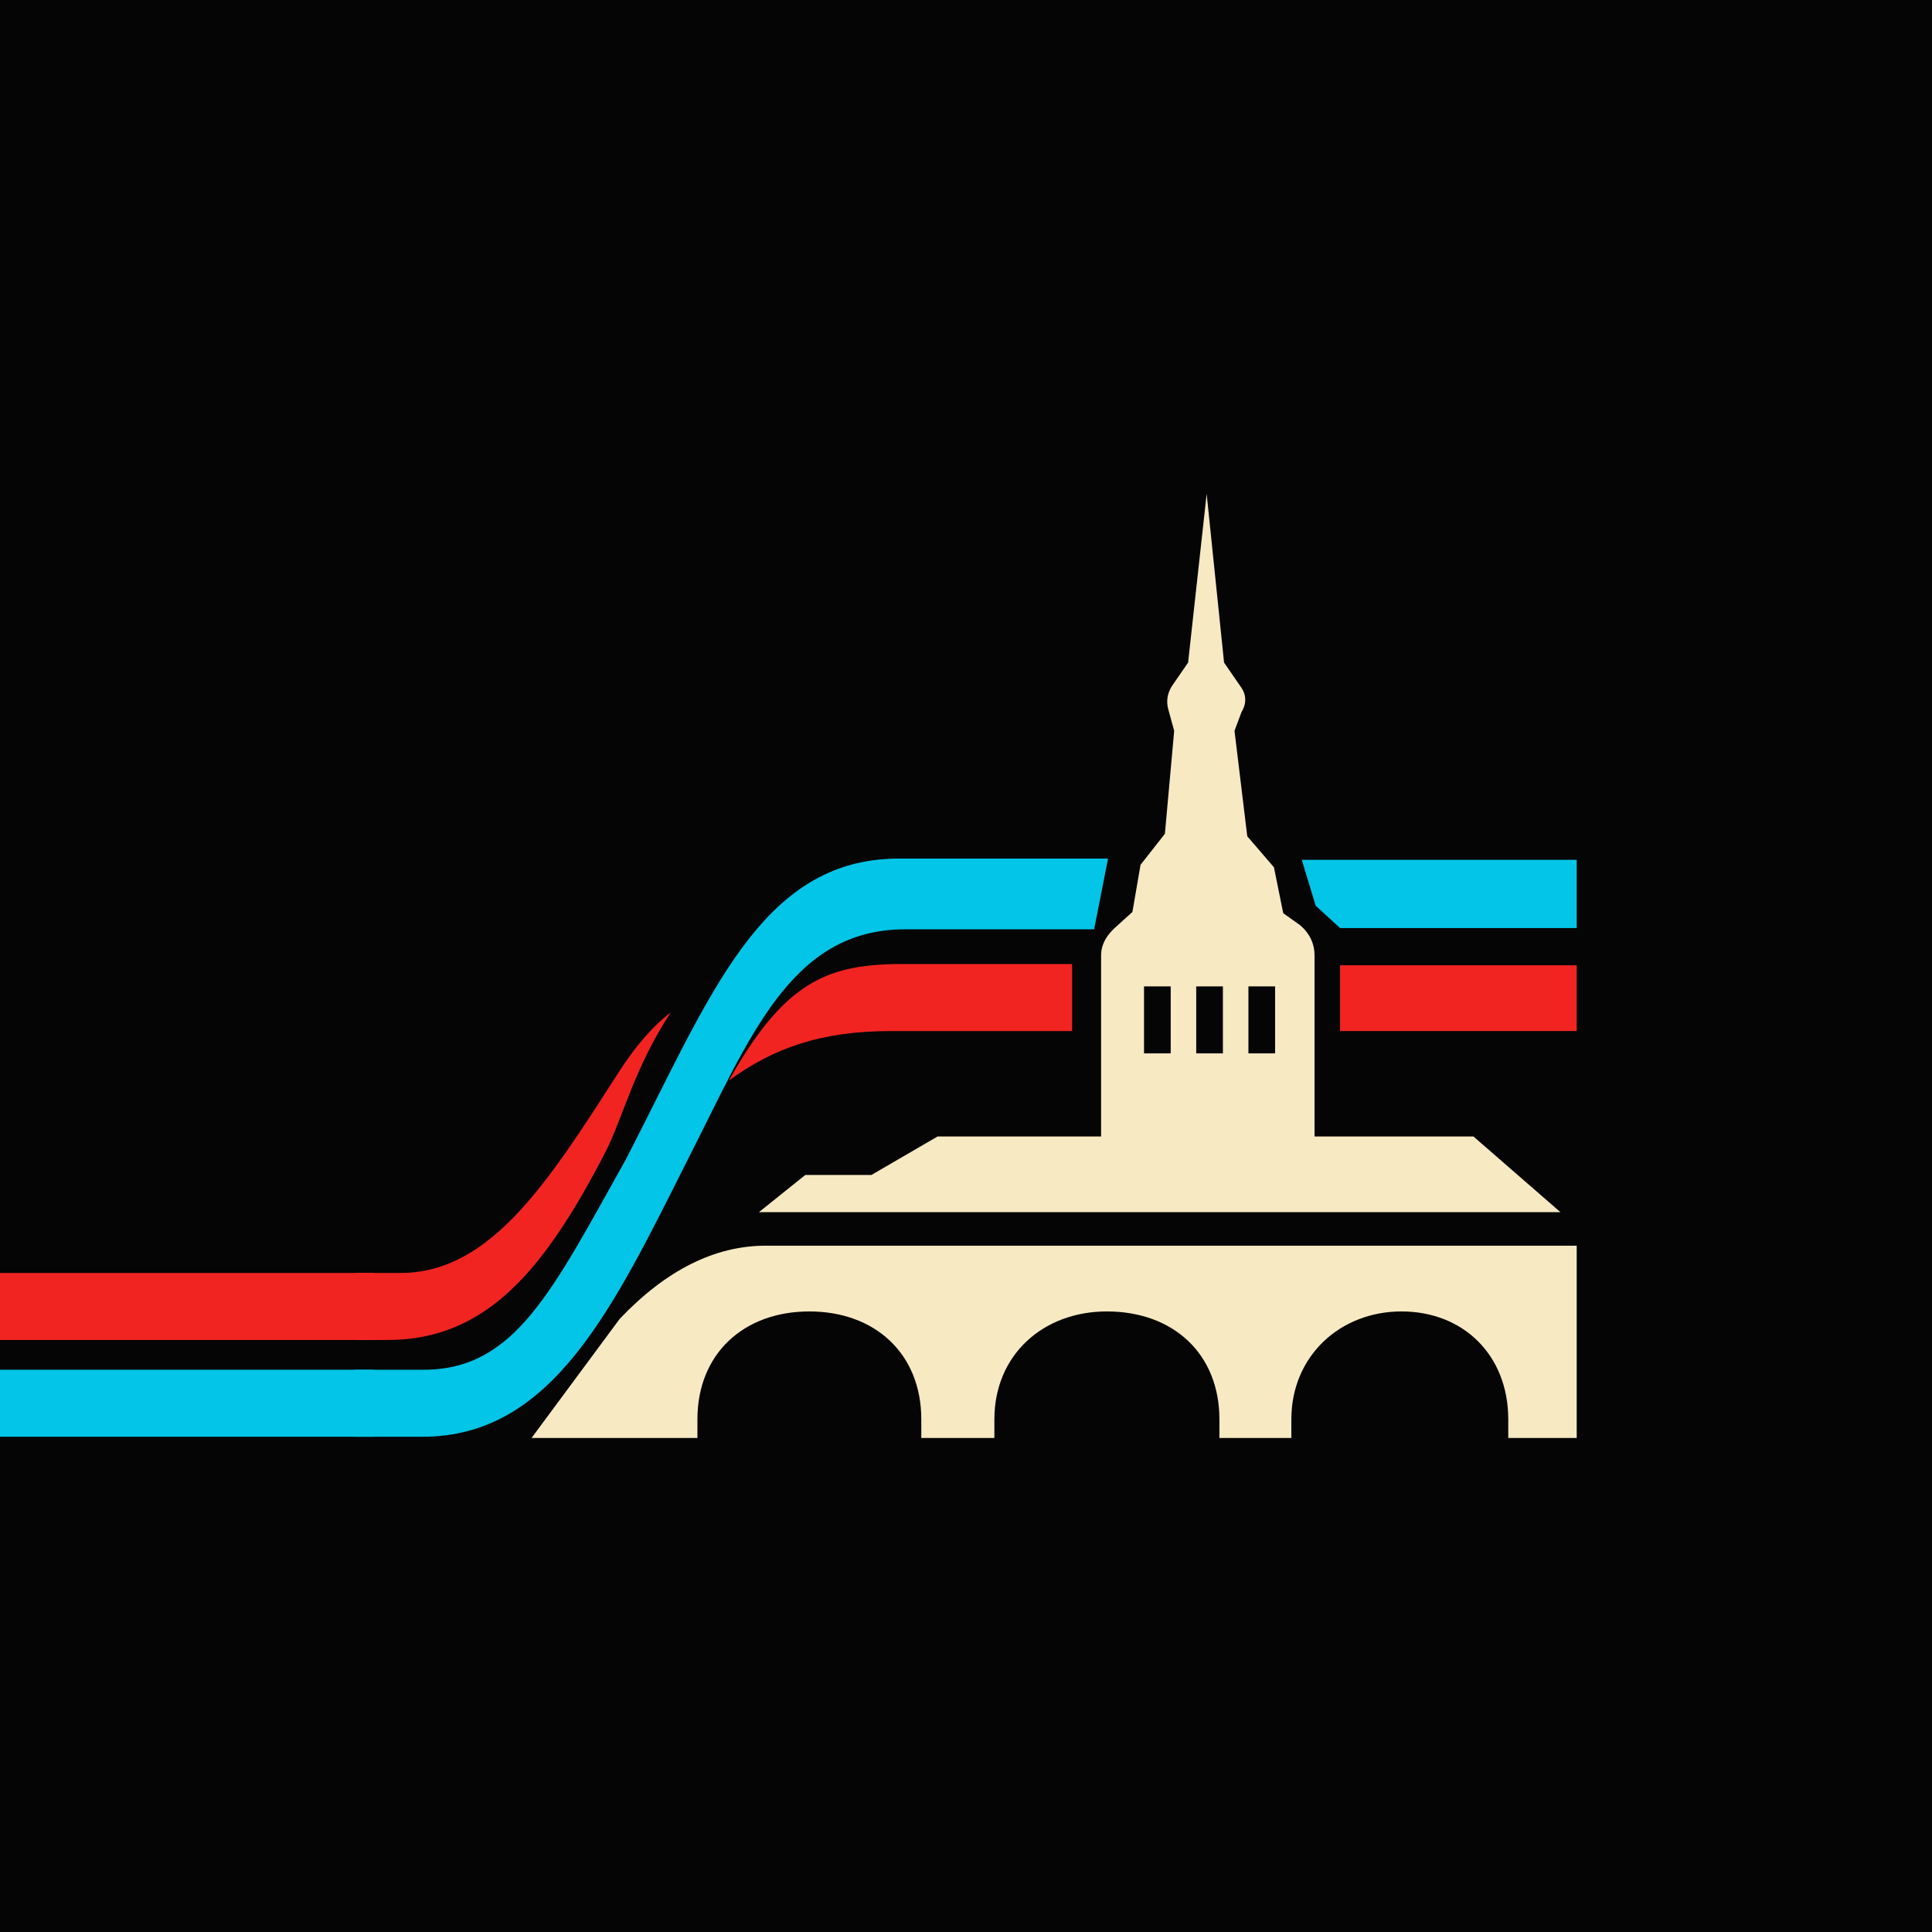
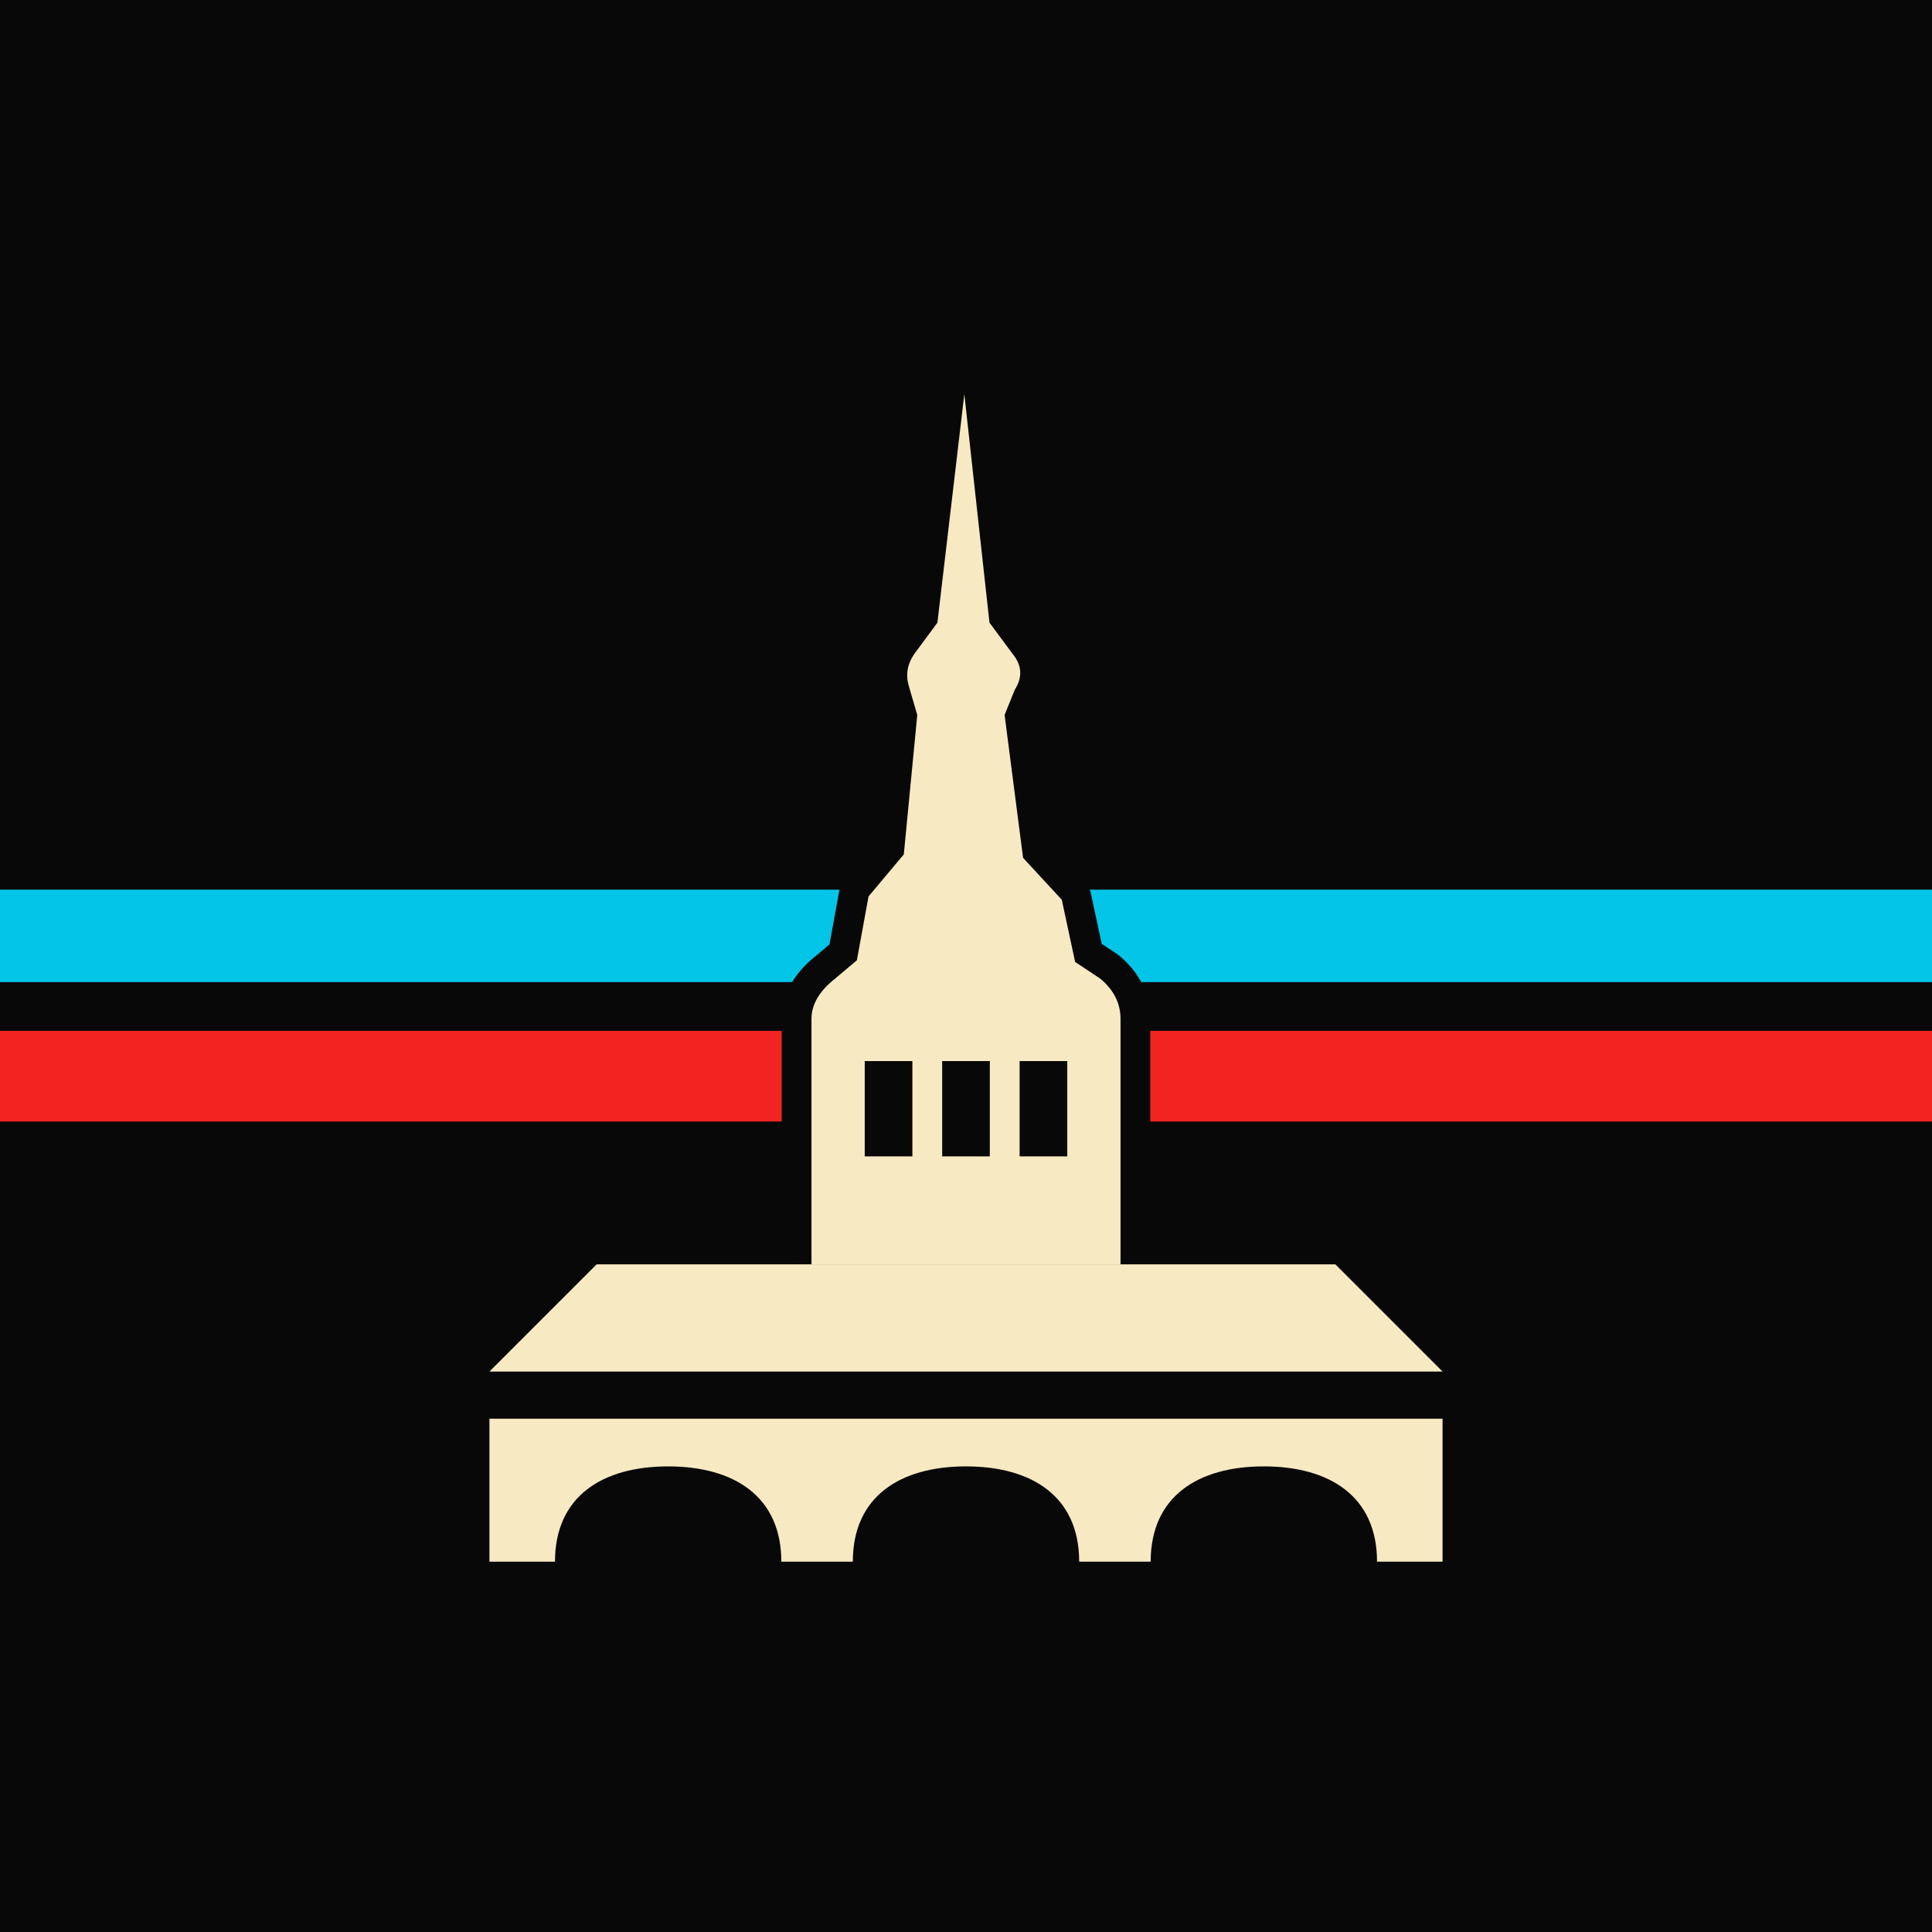
<svg xmlns="http://www.w3.org/2000/svg" viewBox="0 0 1200 1200" width="1200" height="1200">
-   <rect width="1200" height="1200" fill="#050505" />
-   <g transform="translate(145.7 163.4) scale(0.7205 0.7706)">
-     <g id="red-ribbon" fill="#F22421">
-       <rect x="-400" y="814" width="520" height="54" />
-       <path d="M104 814 H143 C222 814 272 738 332 651 C350 625 366 611 376 604 C345 648 335 688 320 716 C268 810 218 868 132 868 H104 Z" />
-       <path d="M426 659 C473 581 509 566 570 565 H722 V619 H566 C505 619 464 633 426 659 Z" />
-       <path d="M953 566 H1157 V619 H953 Z" />
-     </g>
-     <g id="cyan-ribbon" fill="#02C5E7">
-       <rect x="-400" y="892" width="520" height="54" />
-       <path d="M104 892 H163 C242 892 274 828 337 723 C410 591 453 481 571 480 H753 L741 537 H578 C479 537 444 625 391 722 C326 843 274 946 162 946 H104 Z" />
-       <path d="M920 481 H1157 V536 H953 L932 518 Z" />
-     </g>
-     <g id="monument" fill="#F7E9C2">
-       <path d="M452 765 L492 735 H549 L606 704 H747 V558 Q747 545 761 534 L774 523 L781 485 L802 460 L810 377 L805 360 Q802 350 808 341 L822 322 L838 186 L853 322 L867 341 Q875 351 868 362 L862 377 L873 462 L896 487 L904 524 L919 534 Q931 544 931 558 V704 H1068 L1143 765 Z" />
-       <path d="M784 583 H807 V637 H784 Z M829 583 H852 V637 H829 Z M874 583 H897 V637 H874 Z" fill="#050505" />
-       <path d="M256 947 L332 851 Q392 792 458 792 H1157 V947 H1098 V932 C1098 880 1059 845 1006 845 C953 845 911 881 911 932 V947 H849 V932 C849 879 809 845 752 845 C697 845 655 880 655 932 V947 H592 V932 C592 879 552 845 495.5 845 C439 845 399 879 399 932 V947 Z" />
+   <rect width="1200" height="1200" fill="#080808" />
+   <g>
+     <rect x="0" y="552.6" width="1200" height="57.4" fill="#02C5E7" />
+     <rect x="0" y="640.3" width="1200" height="56.3" fill="#F22421" />
+   </g>
+   <g transform="translate(304.0 230.0) scale(7.4)">
+     <g id="monument" fill="#F7E9C2" stroke-linejoin="round">
+       <path id="tour-detourage" d="M 27.03,75.04 V 54.45 Q 27.03,52.62 29,51.07 L 30.84,49.52 L 31.82,44.16 L 34.78,40.63 L 35.91,28.93 L 35.21,26.53 Q 34.78,25.12 35.63,23.85 L 37.6,21.18 L 39.86,2 L 41.97,21.18 L 43.95,23.85 Q 45.08,25.26 44.09,26.82 L 43.24,28.93 L 44.79,40.92 L 48.04,44.44 L 49.16,49.66 L 51.28,51.07 Q 52.97,52.48 52.97,54.45 V 75.04 Z" fill="none" stroke="#080808" stroke-width="5" />
+       <path id="tour" d="M 27.03,75.04 V 54.45 Q 27.03,52.62 29,51.07 L 30.84,49.52 L 31.82,44.16 L 34.78,40.63 L 35.91,28.93 L 35.21,26.53 Q 34.78,25.12 35.63,23.85 L 37.6,21.18 L 39.86,2 L 41.97,21.18 L 43.95,23.85 Q 45.08,25.26 44.09,26.82 L 43.24,28.93 L 44.79,40.92 L 48.04,44.44 L 49.16,49.66 L 51.28,51.07 Q 52.97,52.48 52.97,54.45 V 75.04 Z" />
+       <path id="fenetres" d="M31.5,57.98 h4 v8 h-4 Z M38,57.98 h4 v8 h-4 Z M44.5,57.98 h4 v8 h-4 Z" fill="#080808" />
+       <path id="toiture" d="M0,84.04 L9,75.04 H71 L80,84.04 Z" />
+       <path id="pont" d="M0,100 V88 H80 V100 H74.5 C74.5,94.5 70.5,92 65,92 C59.5,92 55.5,94.5 55.5,100 H49.5 C49.5,94.5 45.5,92 40,92 C34.5,92 30.5,94.5 30.5,100 H24.5 C24.5,94.5 20.5,92 15,92 C9.5,92 5.5,94.5 5.5,100 Z" />
    </g>
  </g>
</svg>
